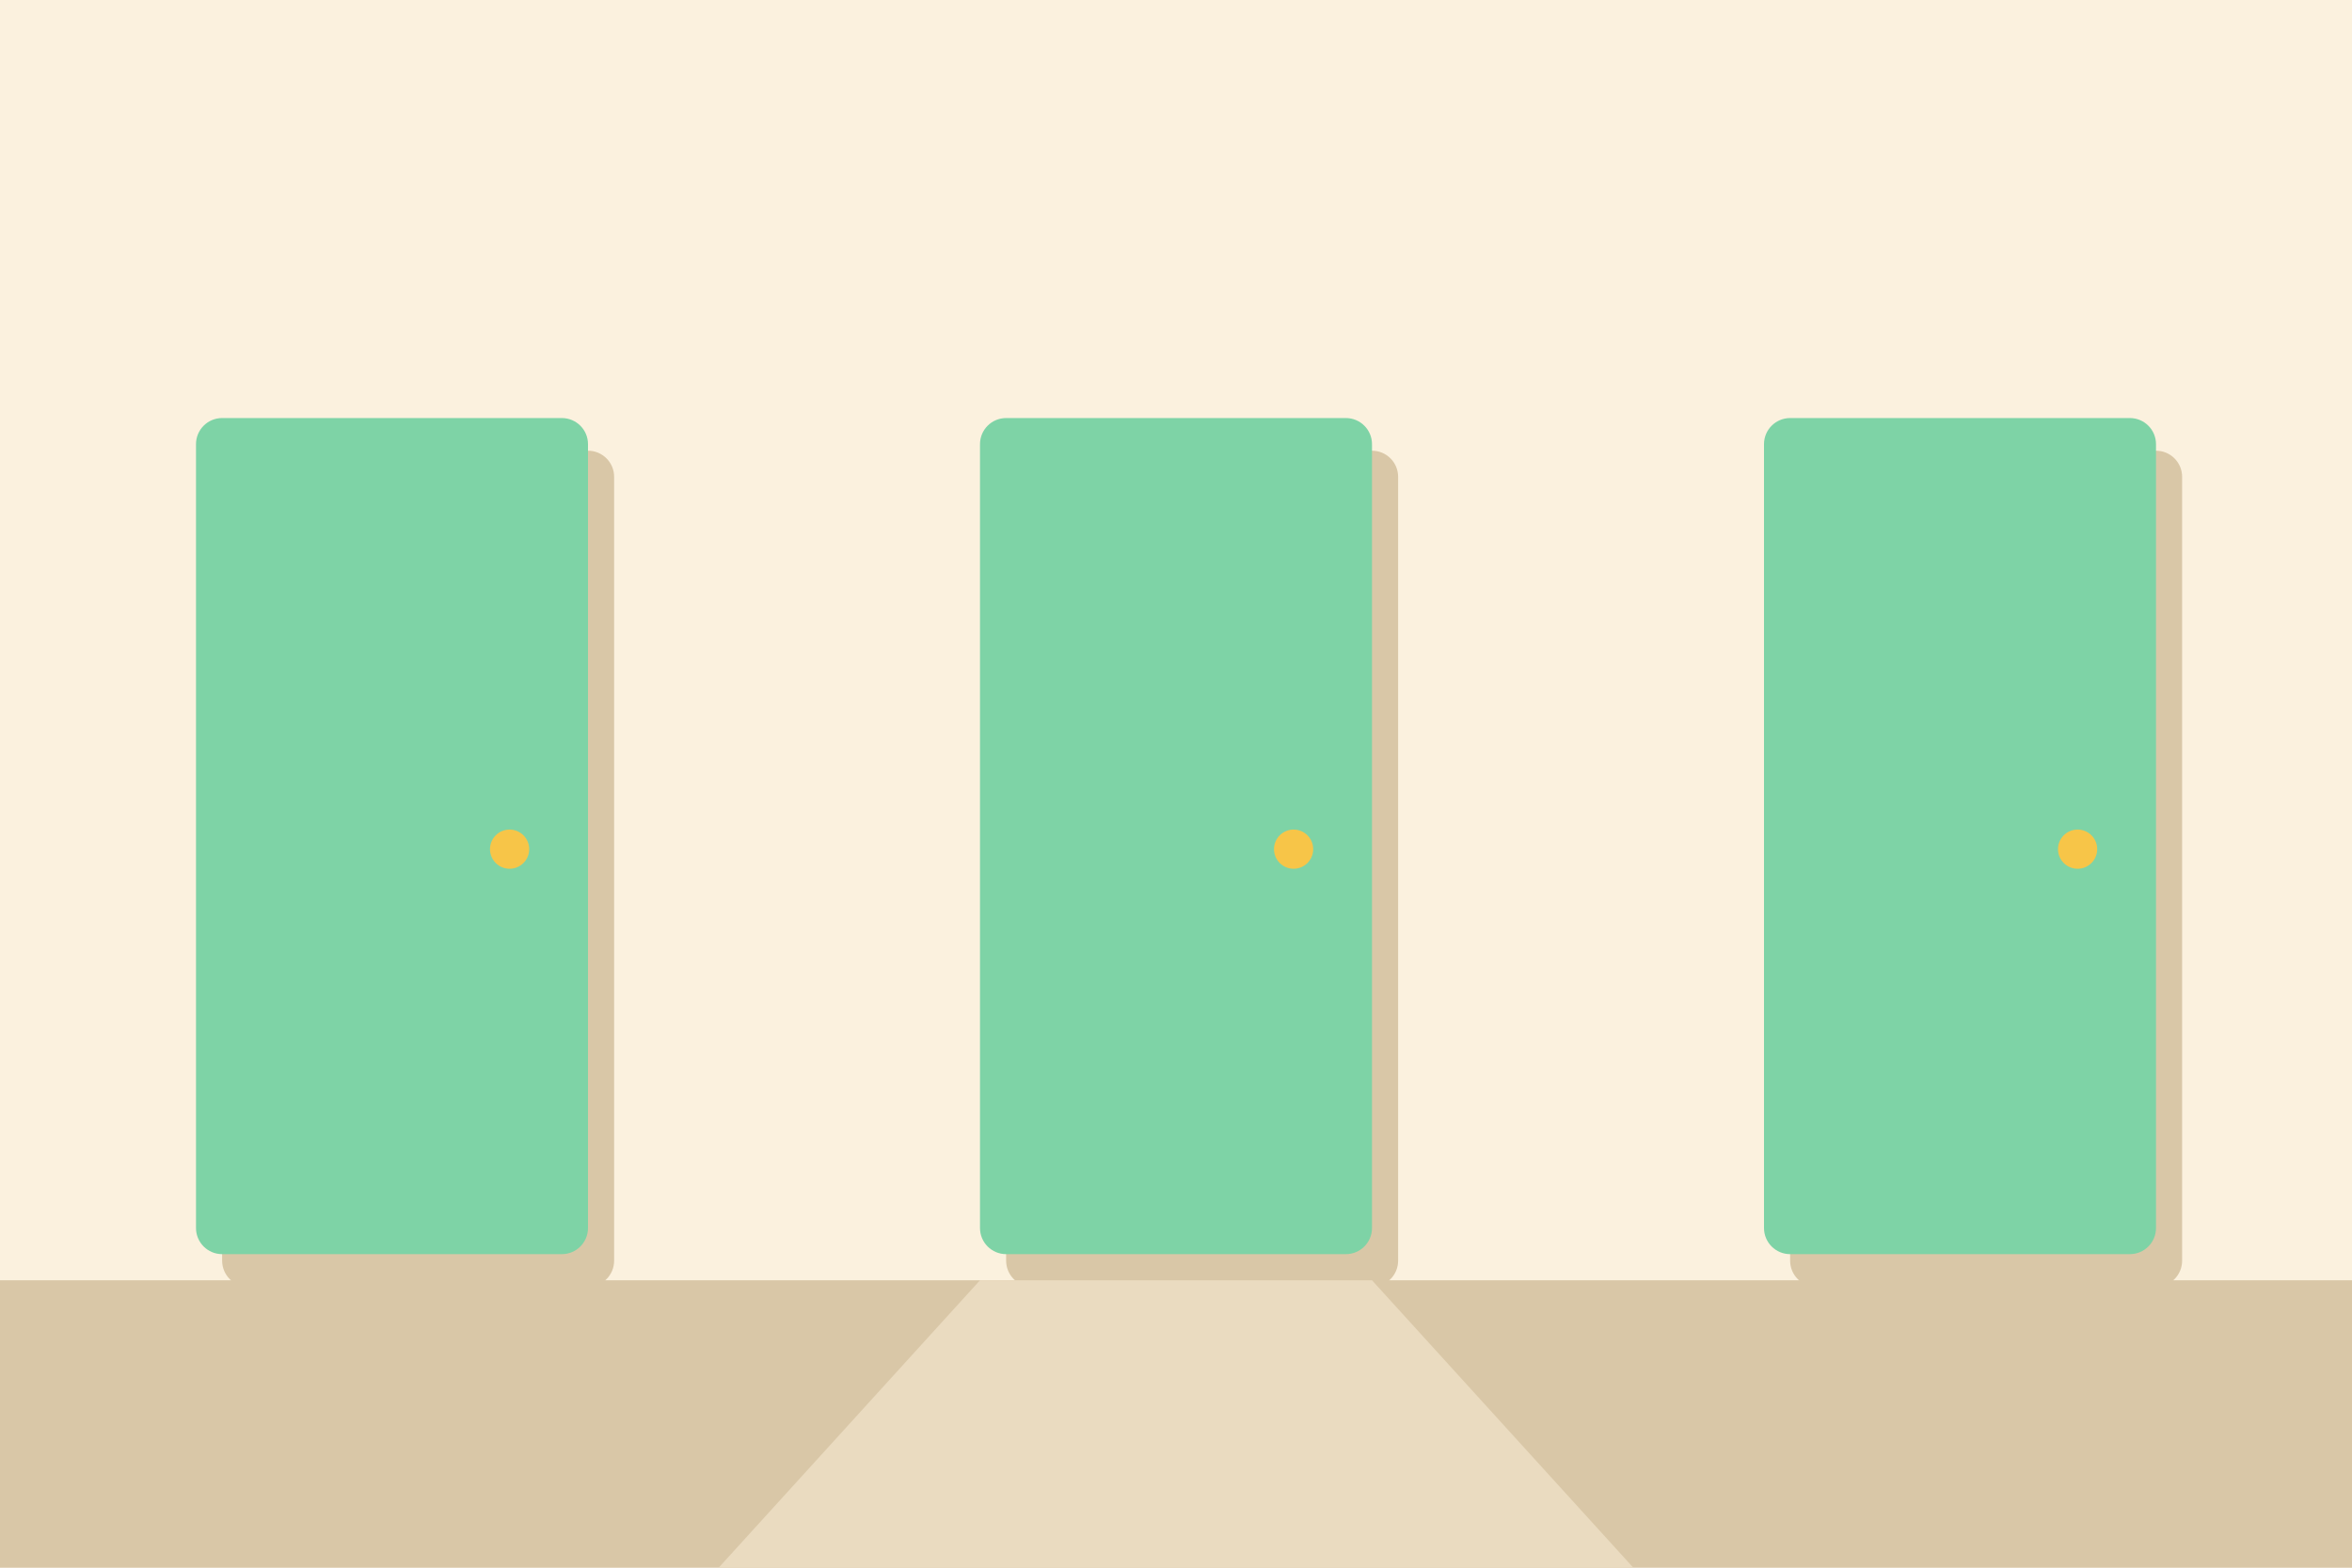
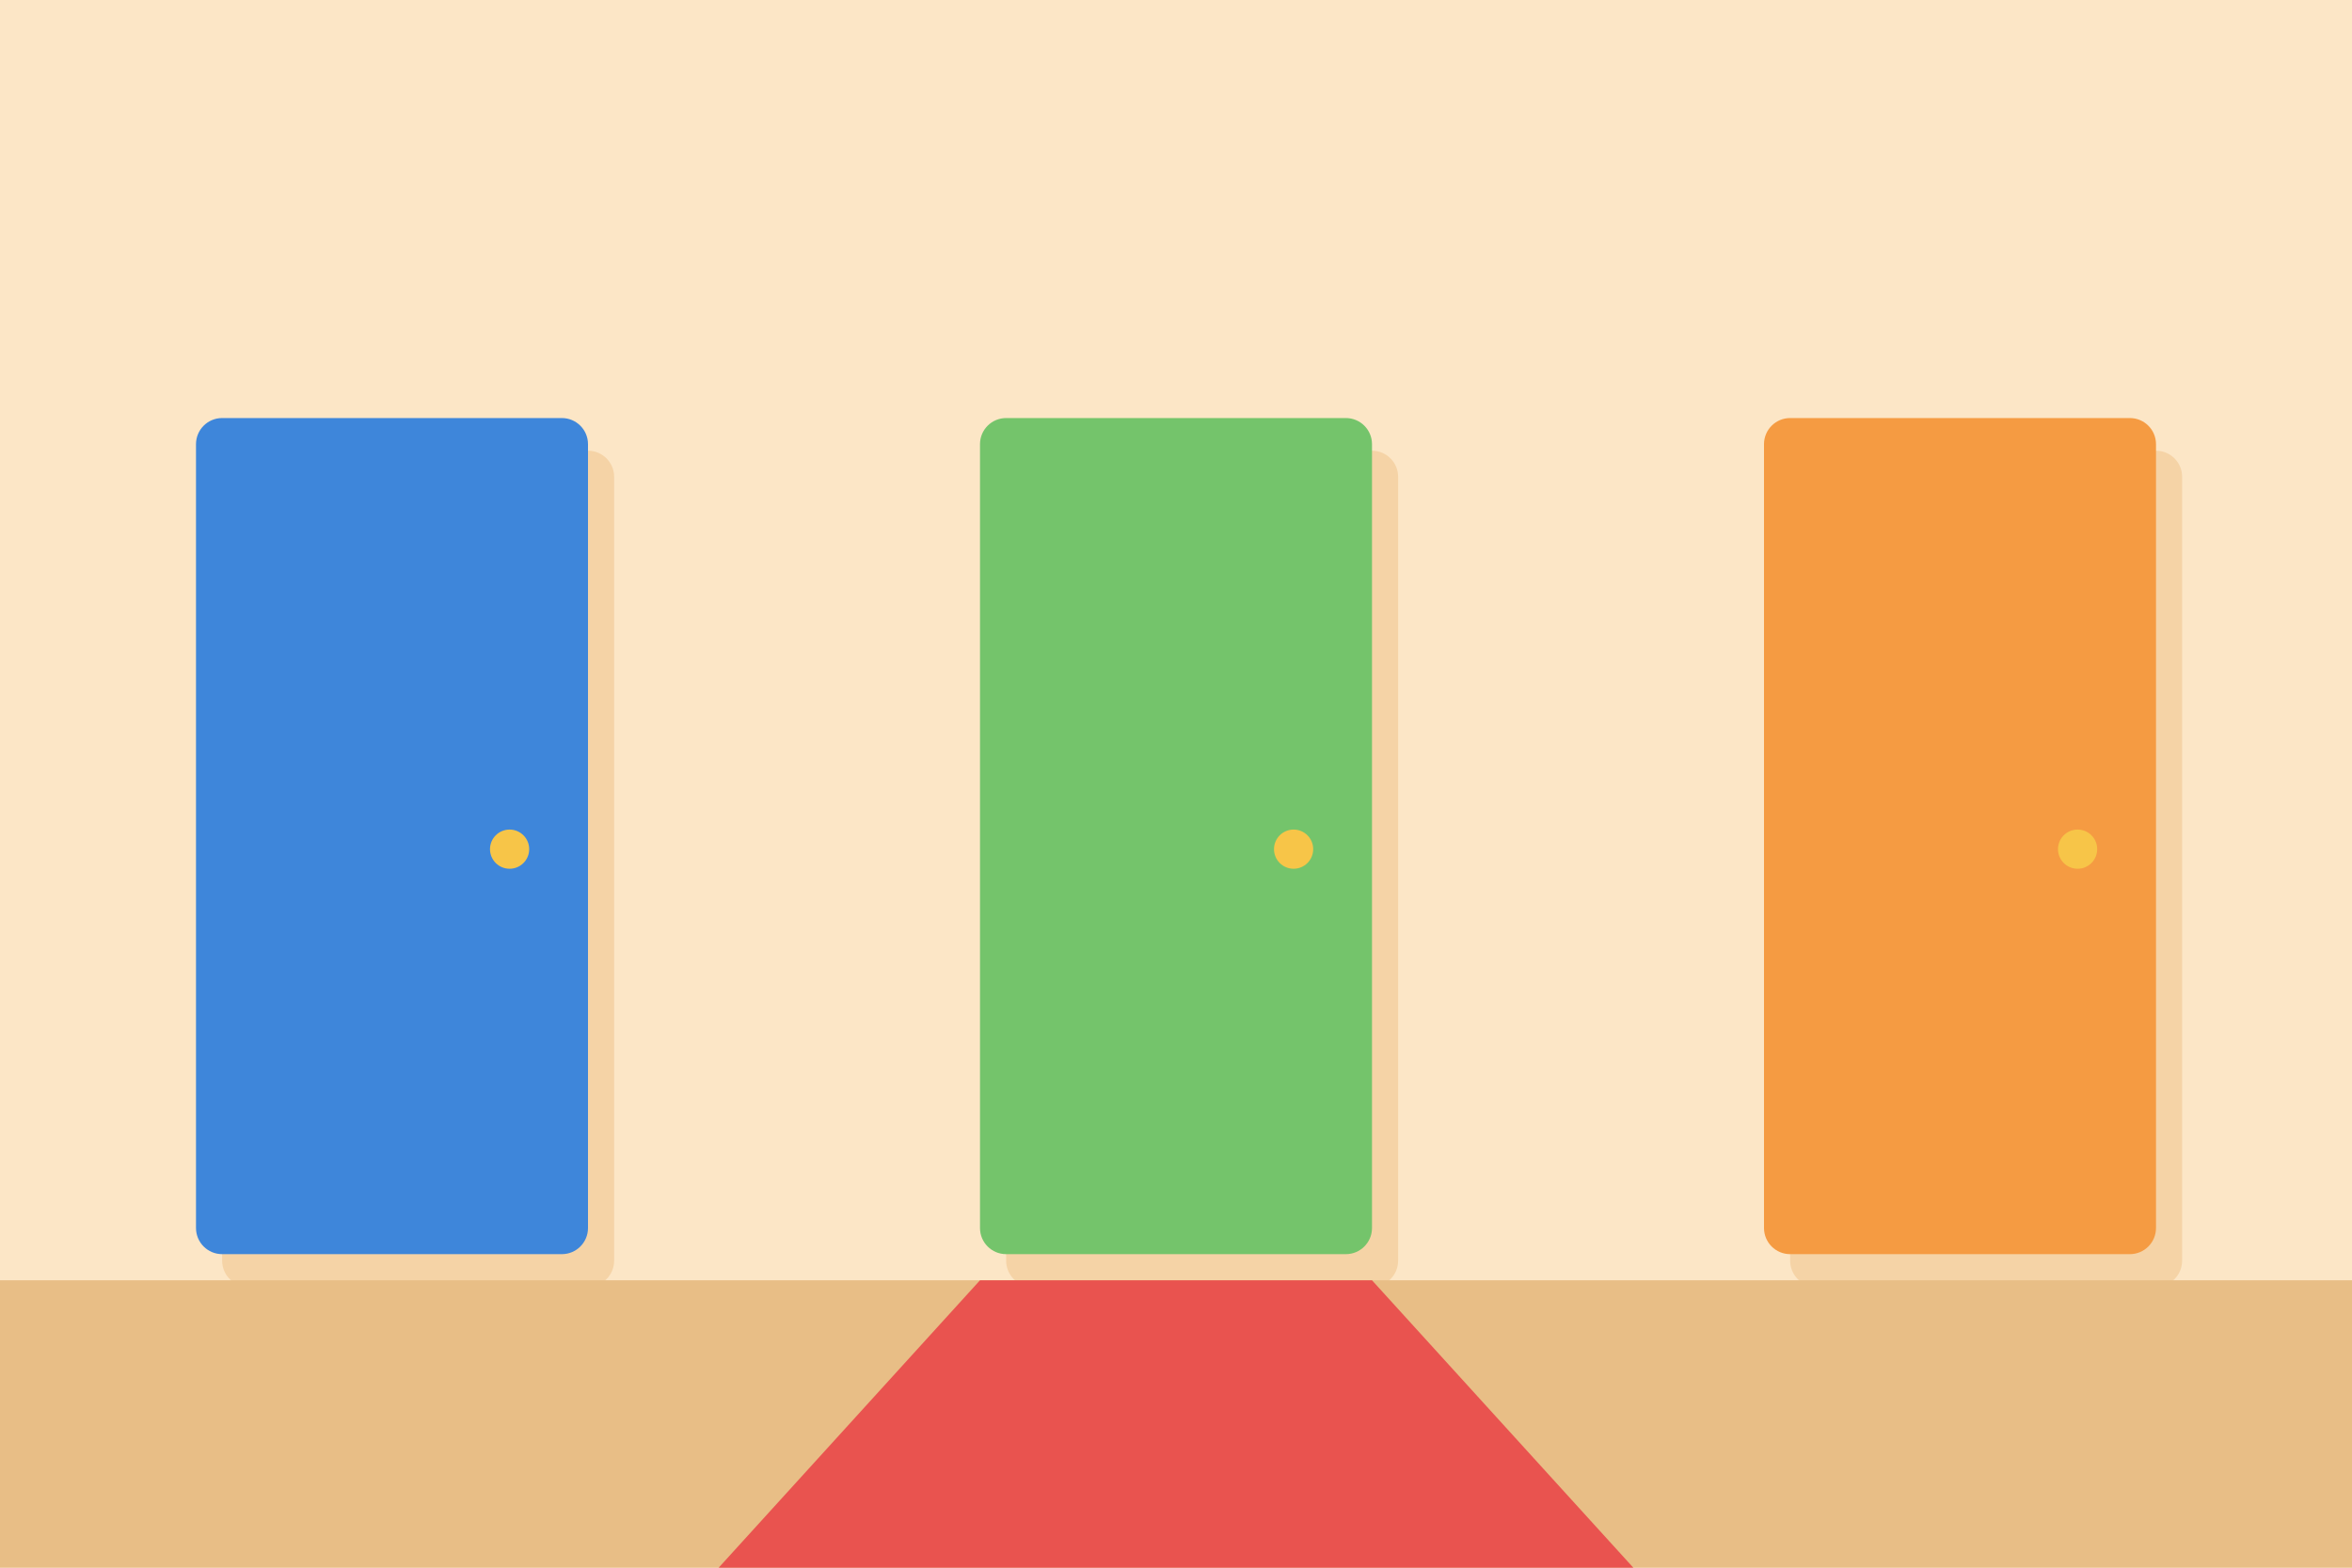
<svg xmlns="http://www.w3.org/2000/svg" viewBox="0 0 360 240">
-   <rect x="0" y="0" width="360" height="240" fill="#FBF1DE" />
-   <rect x="34" y="69" width="60" height="128" rx="4" fill="#D9C7A7" />
-   <rect x="30" y="64" width="60" height="128" rx="4" fill="#7ED3A6" />
+   <rect x="0" y="0" width="360" height="240" fill="#FCE6C6" />
+   <rect x="34" y="69" width="60" height="128" rx="4" fill="#F5D3A6" />
+   <rect x="30" y="64" width="60" height="128" rx="4" fill="#3E86DA" />
  <circle cx="78" cy="130" r="3" fill="#F7C548" />
-   <rect x="154" y="69" width="60" height="128" rx="4" fill="#D9C7A7" />
-   <rect x="150" y="64" width="60" height="128" rx="4" fill="#7ED3A6" />
+   <rect x="154" y="69" width="60" height="128" rx="4" fill="#F5D3A6" />
+   <rect x="150" y="64" width="60" height="128" rx="4" fill="#74C46B" />
  <circle cx="198" cy="130" r="3" fill="#F7C548" />
-   <rect x="274" y="69" width="60" height="128" rx="4" fill="#D9C7A7" />
-   <rect x="270" y="64" width="60" height="128" rx="4" fill="#7ED3A6" />
+   <rect x="274" y="69" width="60" height="128" rx="4" fill="#F5D3A6" />
+   <rect x="270" y="64" width="60" height="128" rx="4" fill="#F59B42" />
  <circle cx="318" cy="130" r="3" fill="#F7C548" />
-   <path d="M0 196 L360 196 L360 240 L0 240 Z" fill="#D9C7A7" />
-   <path d="M150 196 L210 196 L250 240 L110 240 Z" fill="#EADBC0" />
+   <path d="M0 196 L360 196 L360 240 L0 240 Z" fill="#E8BE86" />
+   <path d="M150 196 L210 196 L250 240 L110 240 Z" fill="#E9534F" />
</svg>
